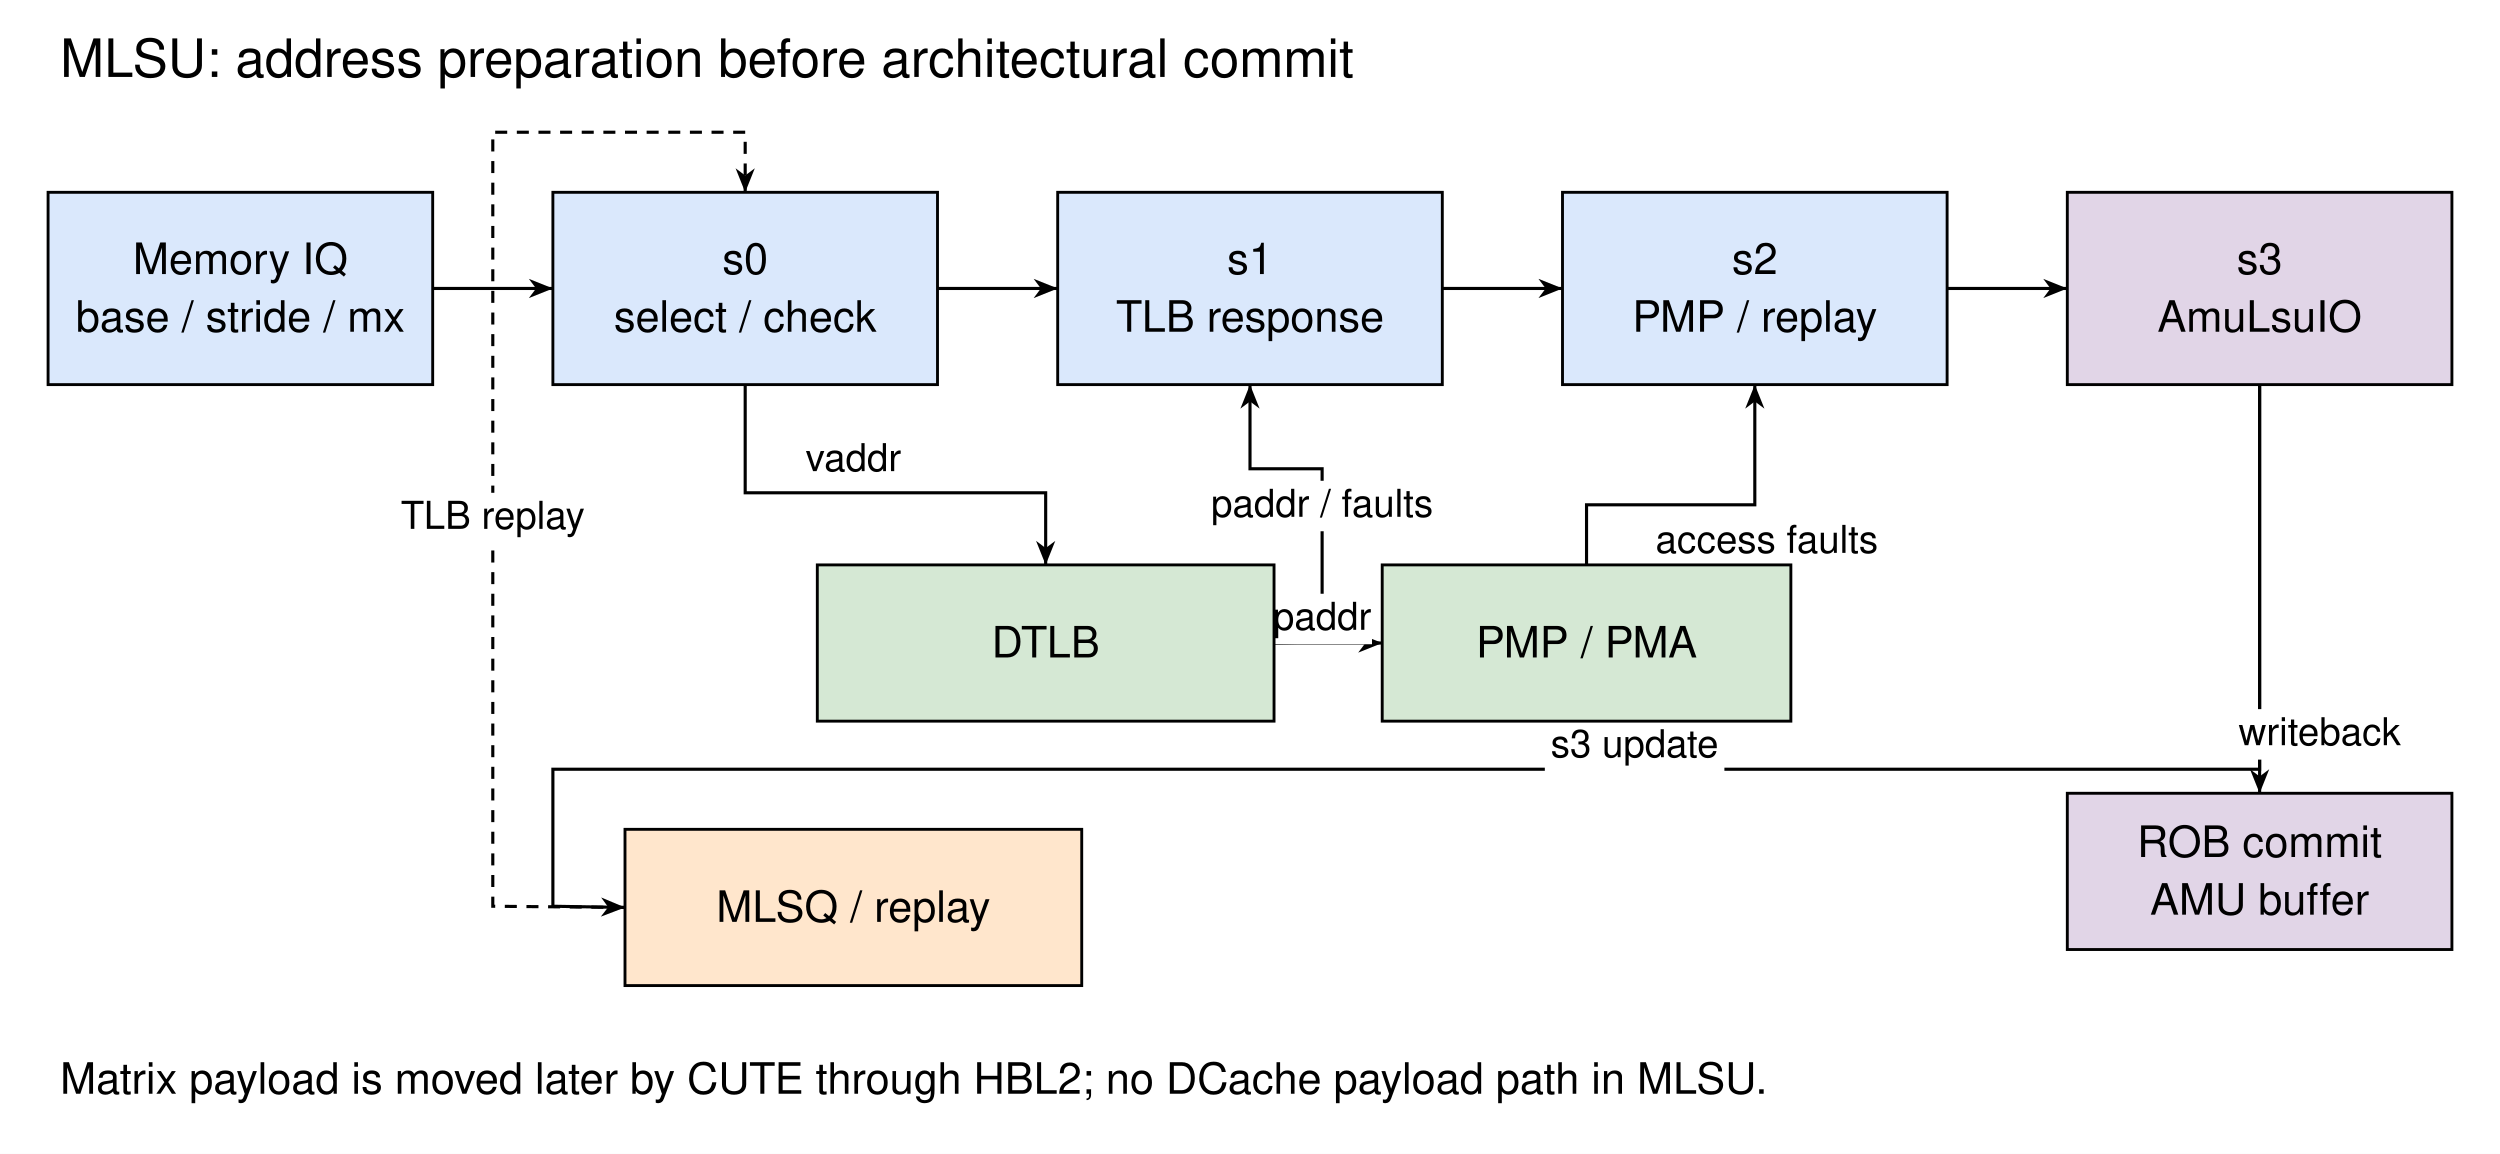
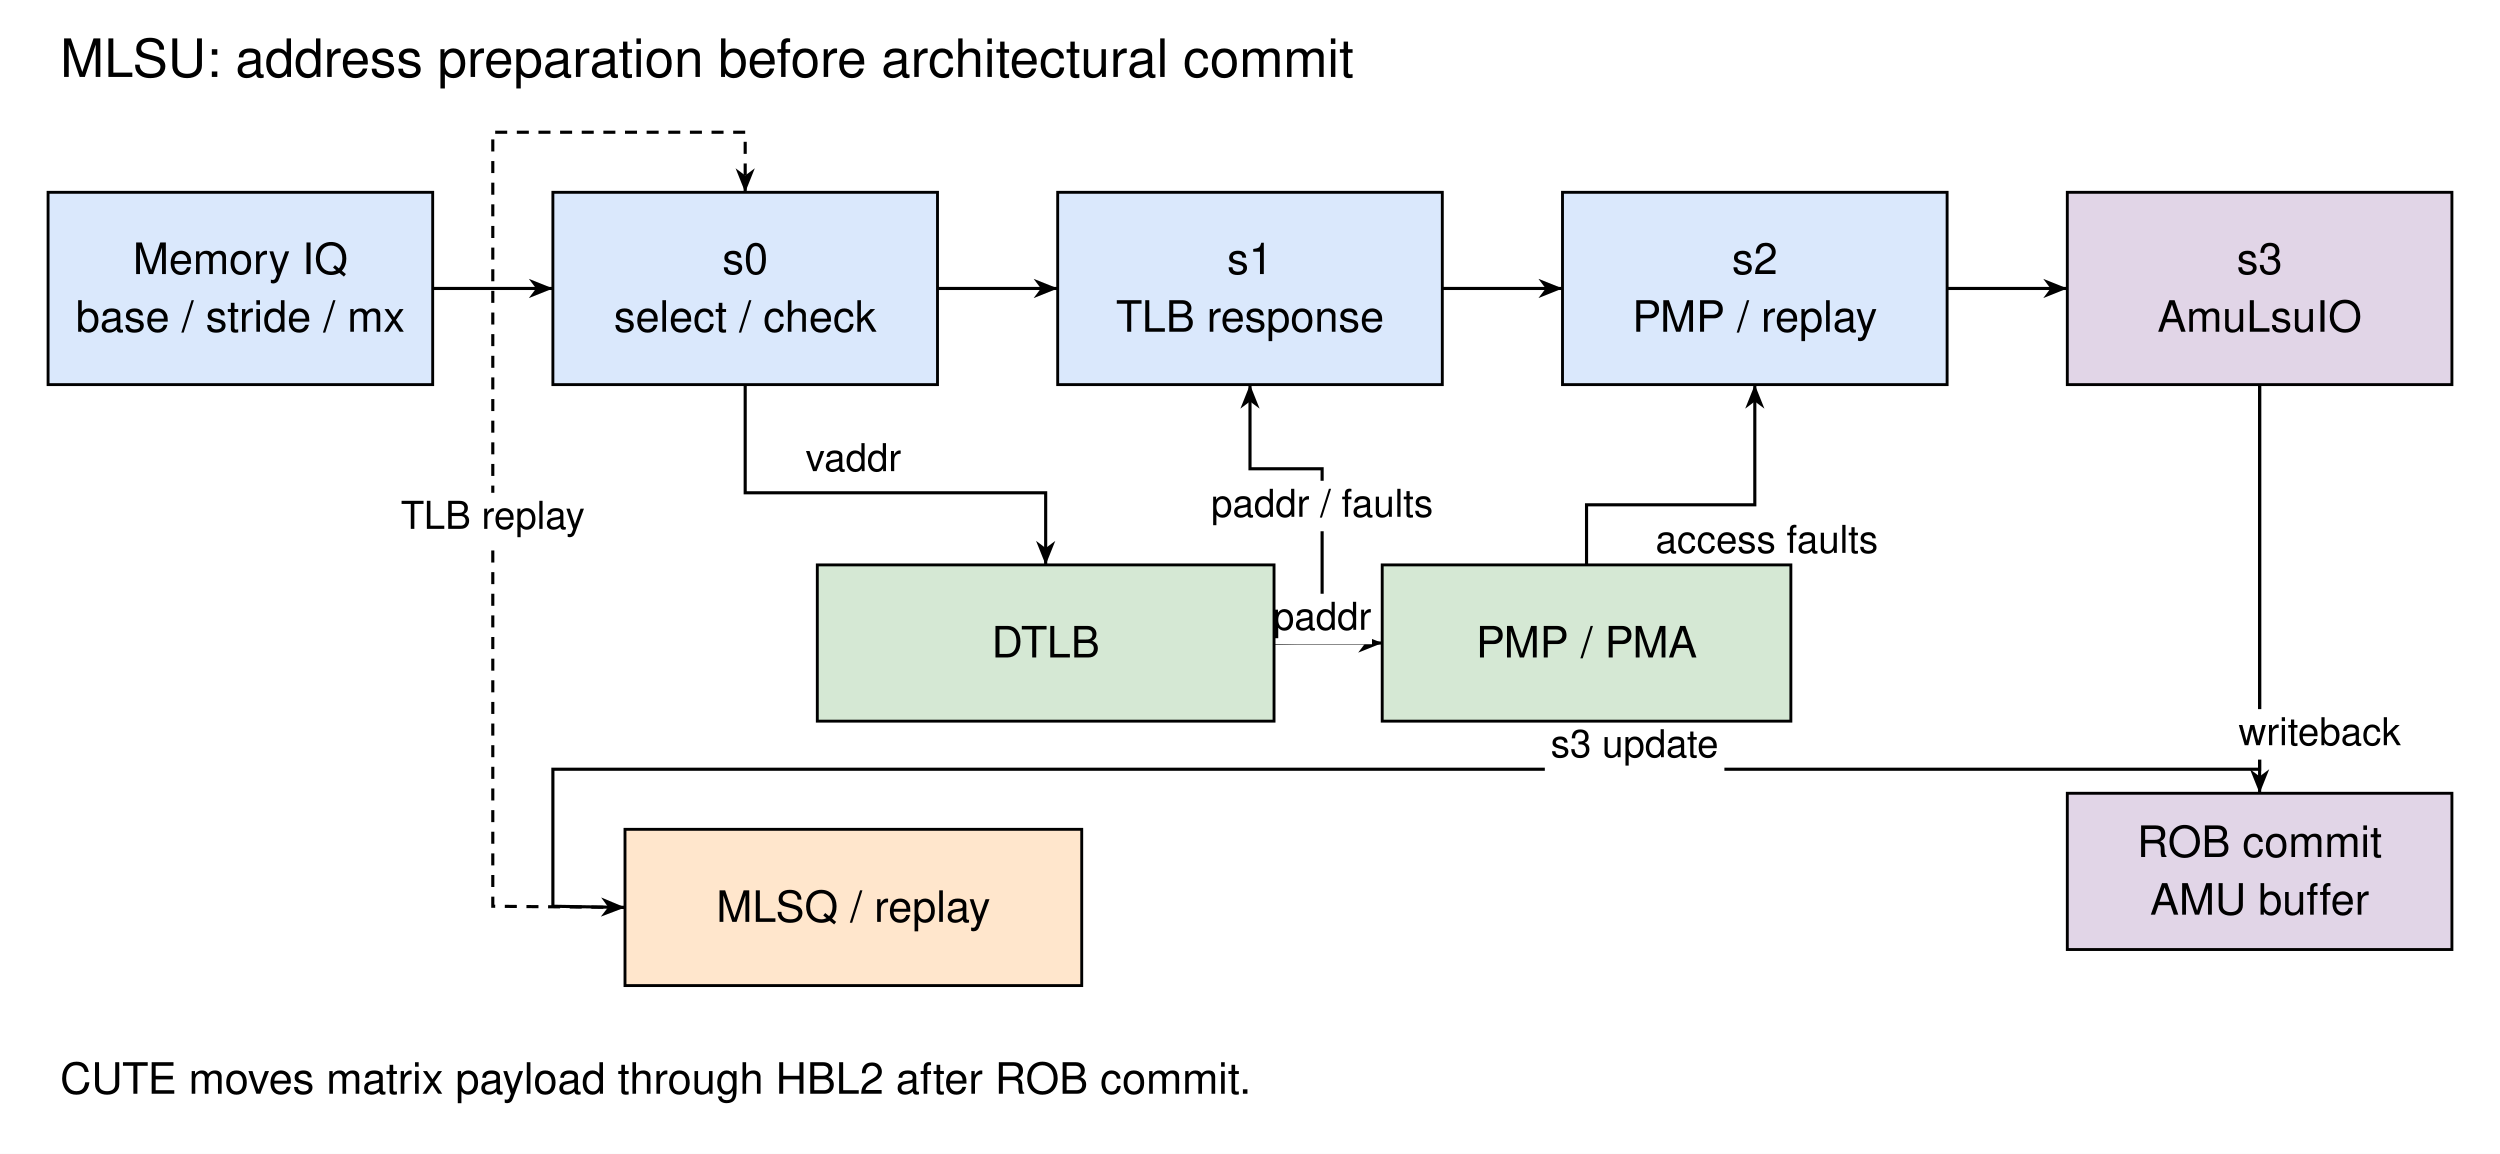
- <svg xmlns="http://www.w3.org/2000/svg" width="1040" height="480" viewBox="0 0 1040 480" content="&lt;mxfile host=&quot;app.diagrams.net&quot; version=&quot;26.0.9&quot; type=&quot;device&quot;&gt;&lt;diagram id=&quot;xsai-mlsu&quot; name=&quot;Page-1&quot;&gt;&lt;mxGraphModel dx=&quot;1040&quot; dy=&quot;480&quot; grid=&quot;1&quot; gridSize=&quot;10&quot; page=&quot;1&quot; pageScale=&quot;1&quot; pageWidth=&quot;1040&quot; pageHeight=&quot;480&quot;&gt;&lt;root&gt;&lt;mxCell id=&quot;0&quot; /&gt;&lt;mxCell id=&quot;1&quot; parent=&quot;0&quot; /&gt;&lt;mxCell id=&quot;issue&quot; value=&quot;Memory IQ&amp;lt;br&amp;gt;base / stride / mx&quot; style=&quot;rounded=0;whiteSpace=wrap;html=1;align=center;verticalAlign=middle;fontFamily=Helvetica;fontSize=18;strokeColor=#000000;strokeWidth=1.2;fillColor=#dae8fc;&quot; vertex=&quot;1&quot; parent=&quot;1&quot;&gt;&lt;mxGeometry x=&quot;20&quot; y=&quot;80&quot; width=&quot;160&quot; height=&quot;80&quot; as=&quot;geometry&quot; /&gt;&lt;/mxCell&gt;&lt;mxCell id=&quot;s0&quot; value=&quot;s0&amp;lt;br&amp;gt;select / check&quot; style=&quot;rounded=0;whiteSpace=wrap;html=1;align=center;verticalAlign=middle;fontFamily=Helvetica;fontSize=18;strokeColor=#000000;strokeWidth=1.2;fillColor=#dae8fc;&quot; vertex=&quot;1&quot; parent=&quot;1&quot;&gt;&lt;mxGeometry x=&quot;230&quot; y=&quot;80&quot; width=&quot;160&quot; height=&quot;80&quot; as=&quot;geometry&quot; /&gt;&lt;/mxCell&gt;&lt;mxCell id=&quot;s1&quot; value=&quot;s1&amp;lt;br&amp;gt;TLB response&quot; style=&quot;rounded=0;whiteSpace=wrap;html=1;align=center;verticalAlign=middle;fontFamily=Helvetica;fontSize=18;strokeColor=#000000;strokeWidth=1.2;fillColor=#dae8fc;&quot; vertex=&quot;1&quot; parent=&quot;1&quot;&gt;&lt;mxGeometry x=&quot;440&quot; y=&quot;80&quot; width=&quot;160&quot; height=&quot;80&quot; as=&quot;geometry&quot; /&gt;&lt;/mxCell&gt;&lt;mxCell id=&quot;s2&quot; value=&quot;s2&amp;lt;br&amp;gt;PMP / replay&quot; style=&quot;rounded=0;whiteSpace=wrap;html=1;align=center;verticalAlign=middle;fontFamily=Helvetica;fontSize=18;strokeColor=#000000;strokeWidth=1.2;fillColor=#dae8fc;&quot; vertex=&quot;1&quot; parent=&quot;1&quot;&gt;&lt;mxGeometry x=&quot;650&quot; y=&quot;80&quot; width=&quot;160&quot; height=&quot;80&quot; as=&quot;geometry&quot; /&gt;&lt;/mxCell&gt;&lt;mxCell id=&quot;s3&quot; value=&quot;s3&amp;lt;br&amp;gt;AmuLsuIO&quot; style=&quot;rounded=0;whiteSpace=wrap;html=1;align=center;verticalAlign=middle;fontFamily=Helvetica;fontSize=18;strokeColor=#000000;strokeWidth=1.2;fillColor=#e1d5e7;&quot; vertex=&quot;1&quot; parent=&quot;1&quot;&gt;&lt;mxGeometry x=&quot;860&quot; y=&quot;80&quot; width=&quot;160&quot; height=&quot;80&quot; as=&quot;geometry&quot; /&gt;&lt;/mxCell&gt;&lt;mxCell id=&quot;tlb&quot; value=&quot;DTLB&quot; style=&quot;rounded=0;whiteSpace=wrap;html=1;align=center;verticalAlign=middle;fontFamily=Helvetica;fontSize=18;strokeColor=#000000;strokeWidth=1.2;fillColor=#d5e8d4;&quot; vertex=&quot;1&quot; parent=&quot;1&quot;&gt;&lt;mxGeometry x=&quot;340&quot; y=&quot;235&quot; width=&quot;190&quot; height=&quot;65&quot; as=&quot;geometry&quot; /&gt;&lt;/mxCell&gt;&lt;mxCell id=&quot;pmp&quot; value=&quot;PMP / PMA&quot; style=&quot;rounded=0;whiteSpace=wrap;html=1;align=center;verticalAlign=middle;fontFamily=Helvetica;fontSize=18;strokeColor=#000000;strokeWidth=1.2;fillColor=#d5e8d4;&quot; vertex=&quot;1&quot; parent=&quot;1&quot;&gt;&lt;mxGeometry x=&quot;575&quot; y=&quot;235&quot; width=&quot;170&quot; height=&quot;65&quot; as=&quot;geometry&quot; /&gt;&lt;/mxCell&gt;&lt;mxCell id=&quot;queue&quot; value=&quot;MLSQ / replay&quot; style=&quot;rounded=0;whiteSpace=wrap;html=1;align=center;verticalAlign=middle;fontFamily=Helvetica;fontSize=18;strokeColor=#000000;strokeWidth=1.2;fillColor=#ffe6cc;&quot; vertex=&quot;1&quot; parent=&quot;1&quot;&gt;&lt;mxGeometry x=&quot;260&quot; y=&quot;345&quot; width=&quot;190&quot; height=&quot;65&quot; as=&quot;geometry&quot; /&gt;&lt;/mxCell&gt;&lt;mxCell id=&quot;commit&quot; value=&quot;ROB commit&amp;lt;br&amp;gt;AMU buffer&quot; style=&quot;rounded=0;whiteSpace=wrap;html=1;align=center;verticalAlign=middle;fontFamily=Helvetica;fontSize=18;strokeColor=#000000;strokeWidth=1.2;fillColor=#e1d5e7;&quot; vertex=&quot;1&quot; parent=&quot;1&quot;&gt;&lt;mxGeometry x=&quot;860&quot; y=&quot;330&quot; width=&quot;160&quot; height=&quot;65&quot; as=&quot;geometry&quot; /&gt;&lt;/mxCell&gt;&lt;mxCell id=&quot;edge0&quot; value=&quot;&quot; style=&quot;edgeStyle=orthogonalEdgeStyle;rounded=0;html=1;endArrow=classic;endFill=1;strokeWidth=1.2;fontFamily=Helvetica;fontSize=16;exitX=1;exitY=0.5;entryX=0;entryY=0.5;&quot; edge=&quot;1&quot; parent=&quot;1&quot; source=&quot;issue&quot; target=&quot;s0&quot;&gt;&lt;mxGeometry relative=&quot;1&quot; as=&quot;geometry&quot; /&gt;&lt;/mxCell&gt;&lt;mxCell id=&quot;edge1&quot; value=&quot;&quot; style=&quot;edgeStyle=orthogonalEdgeStyle;rounded=0;html=1;endArrow=classic;endFill=1;strokeWidth=1.2;fontFamily=Helvetica;fontSize=16;exitX=1;exitY=0.5;entryX=0;entryY=0.5;&quot; edge=&quot;1&quot; parent=&quot;1&quot; source=&quot;s0&quot; target=&quot;s1&quot;&gt;&lt;mxGeometry relative=&quot;1&quot; as=&quot;geometry&quot; /&gt;&lt;/mxCell&gt;&lt;mxCell id=&quot;edge2&quot; value=&quot;&quot; style=&quot;edgeStyle=orthogonalEdgeStyle;rounded=0;html=1;endArrow=classic;endFill=1;strokeWidth=1.2;fontFamily=Helvetica;fontSize=16;exitX=1;exitY=0.5;entryX=0;entryY=0.5;&quot; edge=&quot;1&quot; parent=&quot;1&quot; source=&quot;s1&quot; target=&quot;s2&quot;&gt;&lt;mxGeometry relative=&quot;1&quot; as=&quot;geometry&quot; /&gt;&lt;/mxCell&gt;&lt;mxCell id=&quot;edge3&quot; value=&quot;&quot; style=&quot;edgeStyle=orthogonalEdgeStyle;rounded=0;html=1;endArrow=classic;endFill=1;strokeWidth=1.2;fontFamily=Helvetica;fontSize=16;exitX=1;exitY=0.5;entryX=0;entryY=0.5;&quot; edge=&quot;1&quot; parent=&quot;1&quot; source=&quot;s2&quot; target=&quot;s3&quot;&gt;&lt;mxGeometry relative=&quot;1&quot; as=&quot;geometry&quot; /&gt;&lt;/mxCell&gt;&lt;mxCell id=&quot;edge4&quot; value=&quot;&quot; style=&quot;edgeStyle=orthogonalEdgeStyle;rounded=0;html=1;endArrow=classic;endFill=1;strokeWidth=1.2;fontFamily=Helvetica;fontSize=16;exitX=0.5;exitY=1;entryX=0.5;entryY=0;&quot; edge=&quot;1&quot; parent=&quot;1&quot; source=&quot;s0&quot; target=&quot;tlb&quot;&gt;&lt;mxGeometry relative=&quot;1&quot; as=&quot;geometry&quot;&gt;&lt;Array as=&quot;points&quot;&gt;&lt;mxPoint x=&quot;310&quot; y=&quot;205&quot; /&gt;&lt;mxPoint x=&quot;435&quot; y=&quot;205&quot; /&gt;&lt;/Array&gt;&lt;/mxGeometry&gt;&lt;/mxCell&gt;&lt;mxCell id=&quot;edge5&quot; value=&quot;&quot; style=&quot;edgeStyle=orthogonalEdgeStyle;rounded=0;html=1;endArrow=classic;endFill=1;strokeWidth=1.2;fontFamily=Helvetica;fontSize=16;exitX=1;exitY=0.5;entryX=0.5;entryY=1;&quot; edge=&quot;1&quot; parent=&quot;1&quot; source=&quot;tlb&quot; target=&quot;s1&quot;&gt;&lt;mxGeometry relative=&quot;1&quot; as=&quot;geometry&quot;&gt;&lt;Array as=&quot;points&quot;&gt;&lt;mxPoint x=&quot;550&quot; y=&quot;267&quot; /&gt;&lt;mxPoint x=&quot;550&quot; y=&quot;195&quot; /&gt;&lt;mxPoint x=&quot;520&quot; y=&quot;195&quot; /&gt;&lt;/Array&gt;&lt;/mxGeometry&gt;&lt;/mxCell&gt;&lt;mxCell id=&quot;edge6&quot; value=&quot;&quot; style=&quot;edgeStyle=orthogonalEdgeStyle;rounded=0;html=1;endArrow=classic;endFill=1;strokeWidth=1.2;fontFamily=Helvetica;fontSize=16;exitX=1;exitY=0.5;entryX=0;entryY=0.5;&quot; edge=&quot;1&quot; parent=&quot;1&quot; source=&quot;tlb&quot; target=&quot;pmp&quot;&gt;&lt;mxGeometry relative=&quot;1&quot; as=&quot;geometry&quot; /&gt;&lt;/mxCell&gt;&lt;mxCell id=&quot;edge7&quot; value=&quot;&quot; style=&quot;edgeStyle=orthogonalEdgeStyle;rounded=0;html=1;endArrow=classic;endFill=1;strokeWidth=1.2;fontFamily=Helvetica;fontSize=16;exitX=0.5;exitY=0;entryX=0.5;entryY=1;&quot; edge=&quot;1&quot; parent=&quot;1&quot; source=&quot;pmp&quot; target=&quot;s2&quot;&gt;&lt;mxGeometry relative=&quot;1&quot; as=&quot;geometry&quot;&gt;&lt;Array as=&quot;points&quot;&gt;&lt;mxPoint x=&quot;660&quot; y=&quot;210&quot; /&gt;&lt;mxPoint x=&quot;730&quot; y=&quot;210&quot; /&gt;&lt;/Array&gt;&lt;/mxGeometry&gt;&lt;/mxCell&gt;&lt;mxCell id=&quot;edge8&quot; value=&quot;&quot; style=&quot;edgeStyle=orthogonalEdgeStyle;rounded=0;html=1;endArrow=classic;endFill=1;strokeWidth=1.2;fontFamily=Helvetica;fontSize=16;exitX=0.5;exitY=1;entryX=0;entryY=0.5;&quot; edge=&quot;1&quot; parent=&quot;1&quot; source=&quot;s3&quot; target=&quot;queue&quot;&gt;&lt;mxGeometry relative=&quot;1&quot; as=&quot;geometry&quot;&gt;&lt;Array as=&quot;points&quot;&gt;&lt;mxPoint x=&quot;940&quot; y=&quot;320&quot; /&gt;&lt;mxPoint x=&quot;230&quot; y=&quot;320&quot; /&gt;&lt;mxPoint x=&quot;230&quot; y=&quot;377&quot; /&gt;&lt;/Array&gt;&lt;/mxGeometry&gt;&lt;/mxCell&gt;&lt;mxCell id=&quot;edge9&quot; value=&quot;&quot; style=&quot;edgeStyle=orthogonalEdgeStyle;rounded=0;html=1;endArrow=classic;endFill=1;strokeWidth=1.2;fontFamily=Helvetica;fontSize=16;exitX=0;exitY=0.5;entryX=0.5;entryY=0;dashed=1;&quot; edge=&quot;1&quot; parent=&quot;1&quot; source=&quot;queue&quot; target=&quot;s0&quot;&gt;&lt;mxGeometry relative=&quot;1&quot; as=&quot;geometry&quot;&gt;&lt;Array as=&quot;points&quot;&gt;&lt;mxPoint x=&quot;205&quot; y=&quot;377&quot; /&gt;&lt;mxPoint x=&quot;205&quot; y=&quot;55&quot; /&gt;&lt;mxPoint x=&quot;310&quot; y=&quot;55&quot; /&gt;&lt;/Array&gt;&lt;/mxGeometry&gt;&lt;/mxCell&gt;&lt;mxCell id=&quot;edge10&quot; value=&quot;&quot; style=&quot;edgeStyle=orthogonalEdgeStyle;rounded=0;html=1;endArrow=classic;endFill=1;strokeWidth=1.2;fontFamily=Helvetica;fontSize=16;exitX=0.5;exitY=1;entryX=0.5;entryY=0;&quot; edge=&quot;1&quot; parent=&quot;1&quot; source=&quot;s3&quot; target=&quot;commit&quot;&gt;&lt;mxGeometry relative=&quot;1&quot; as=&quot;geometry&quot; /&gt;&lt;/mxCell&gt;&lt;mxCell id=&quot;note0&quot; value=&quot;MLSU: address preparation before architectural commit&quot; style=&quot;text;html=1;align=left;verticalAlign=top;whiteSpace=wrap;fontFamily=Helvetica;fontSize=22;&quot; vertex=&quot;1&quot; parent=&quot;1&quot;&gt;&lt;mxGeometry x=&quot;25&quot; y=&quot;10&quot; width=&quot;660.96&quot; height=&quot;28&quot; as=&quot;geometry&quot; /&gt;&lt;/mxCell&gt;&lt;mxCell id=&quot;note1&quot; value=&quot;Matrix payload is moved later by CUTE through HBL2; no DCache payload path in MLSU.&quot; style=&quot;text;html=1;align=left;verticalAlign=top;whiteSpace=wrap;fontFamily=Helvetica;fontSize=18;&quot; vertex=&quot;1&quot; parent=&quot;1&quot;&gt;&lt;mxGeometry x=&quot;25&quot; y=&quot;437&quot; width=&quot;844.64&quot; height=&quot;24&quot; as=&quot;geometry&quot; /&gt;&lt;/mxCell&gt;&lt;mxCell id=&quot;label4&quot; value=&quot;vaddr&quot; style=&quot;text;html=1;align=center;verticalAlign=middle;whiteSpace=wrap;fontFamily=Helvetica;fontSize=16;fillColor=#ffffff;strokeColor=none;&quot; vertex=&quot;1&quot; parent=&quot;1&quot;&gt;&lt;mxGeometry x=&quot;334.25&quot; y=&quot;181&quot; width=&quot;41.5&quot; height=&quot;21&quot; as=&quot;geometry&quot; /&gt;&lt;/mxCell&gt;&lt;mxCell id=&quot;label5&quot; value=&quot;paddr / faults&quot; style=&quot;text;html=1;align=center;verticalAlign=middle;whiteSpace=wrap;fontFamily=Helvetica;fontSize=16;fillColor=#ffffff;strokeColor=none;&quot; vertex=&quot;1&quot; parent=&quot;1&quot;&gt;&lt;mxGeometry x=&quot;491.9&quot; y=&quot;200&quot; width=&quot;116.2&quot; height=&quot;21&quot; as=&quot;geometry&quot; /&gt;&lt;/mxCell&gt;&lt;mxCell id=&quot;label6&quot; value=&quot;paddr&quot; style=&quot;text;html=1;align=center;verticalAlign=middle;whiteSpace=wrap;fontFamily=Helvetica;fontSize=16;fillColor=#ffffff;strokeColor=none;&quot; vertex=&quot;1&quot; parent=&quot;1&quot;&gt;&lt;mxGeometry x=&quot;529.25&quot; y=&quot;247&quot; width=&quot;41.5&quot; height=&quot;21&quot; as=&quot;geometry&quot; /&gt;&lt;/mxCell&gt;&lt;mxCell id=&quot;label7&quot; value=&quot;access faults&quot; style=&quot;text;html=1;align=center;verticalAlign=middle;whiteSpace=wrap;fontFamily=Helvetica;fontSize=16;fillColor=#ffffff;strokeColor=none;&quot; vertex=&quot;1&quot; parent=&quot;1&quot;&gt;&lt;mxGeometry x=&quot;681.05&quot; y=&quot;215&quot; width=&quot;107.9&quot; height=&quot;21&quot; as=&quot;geometry&quot; /&gt;&lt;/mxCell&gt;&lt;mxCell id=&quot;label8&quot; value=&quot;s3 update&quot; style=&quot;text;html=1;align=center;verticalAlign=middle;whiteSpace=wrap;fontFamily=Helvetica;fontSize=16;fillColor=#ffffff;strokeColor=none;&quot; vertex=&quot;1&quot; parent=&quot;1&quot;&gt;&lt;mxGeometry x=&quot;642.65&quot; y=&quot;300&quot; width=&quot;74.7&quot; height=&quot;21&quot; as=&quot;geometry&quot; /&gt;&lt;/mxCell&gt;&lt;mxCell id=&quot;label9&quot; value=&quot;TLB replay&quot; style=&quot;text;html=1;align=center;verticalAlign=middle;whiteSpace=wrap;fontFamily=Helvetica;fontSize=16;fillColor=#ffffff;strokeColor=none;&quot; vertex=&quot;1&quot; parent=&quot;1&quot;&gt;&lt;mxGeometry x=&quot;163.5&quot; y=&quot;205&quot; width=&quot;83.0&quot; height=&quot;21&quot; as=&quot;geometry&quot; /&gt;&lt;/mxCell&gt;&lt;mxCell id=&quot;label10&quot; value=&quot;writeback&quot; style=&quot;text;html=1;align=center;verticalAlign=middle;whiteSpace=wrap;fontFamily=Helvetica;fontSize=16;fillColor=#ffffff;strokeColor=none;&quot; vertex=&quot;1&quot; parent=&quot;1&quot;&gt;&lt;mxGeometry x=&quot;927.65&quot; y=&quot;295&quot; width=&quot;74.7&quot; height=&quot;21&quot; as=&quot;geometry&quot; /&gt;&lt;/mxCell&gt;&lt;/root&gt;&lt;/mxGraphModel&gt;&lt;/diagram&gt;&lt;/mxfile&gt;">
+ <svg xmlns="http://www.w3.org/2000/svg" width="1040" height="480" viewBox="0 0 1040 480" content="&lt;mxfile host=&quot;app.diagrams.net&quot; version=&quot;26.0.9&quot; type=&quot;device&quot;&gt;&lt;diagram id=&quot;xsai-mlsu&quot; name=&quot;Page-1&quot;&gt;&lt;mxGraphModel dx=&quot;1040&quot; dy=&quot;480&quot; grid=&quot;1&quot; gridSize=&quot;10&quot; page=&quot;1&quot; pageScale=&quot;1&quot; pageWidth=&quot;1040&quot; pageHeight=&quot;480&quot;&gt;&lt;root&gt;&lt;mxCell id=&quot;0&quot; /&gt;&lt;mxCell id=&quot;1&quot; parent=&quot;0&quot; /&gt;&lt;mxCell id=&quot;issue&quot; value=&quot;Memory IQ&amp;lt;br&amp;gt;base / stride / mx&quot; style=&quot;rounded=0;whiteSpace=wrap;html=1;align=center;verticalAlign=middle;fontFamily=Helvetica;fontSize=18;strokeColor=#000000;strokeWidth=1.2;fillColor=#dae8fc;&quot; vertex=&quot;1&quot; parent=&quot;1&quot;&gt;&lt;mxGeometry x=&quot;20&quot; y=&quot;80&quot; width=&quot;160&quot; height=&quot;80&quot; as=&quot;geometry&quot; /&gt;&lt;/mxCell&gt;&lt;mxCell id=&quot;s0&quot; value=&quot;s0&amp;lt;br&amp;gt;select / check&quot; style=&quot;rounded=0;whiteSpace=wrap;html=1;align=center;verticalAlign=middle;fontFamily=Helvetica;fontSize=18;strokeColor=#000000;strokeWidth=1.2;fillColor=#dae8fc;&quot; vertex=&quot;1&quot; parent=&quot;1&quot;&gt;&lt;mxGeometry x=&quot;230&quot; y=&quot;80&quot; width=&quot;160&quot; height=&quot;80&quot; as=&quot;geometry&quot; /&gt;&lt;/mxCell&gt;&lt;mxCell id=&quot;s1&quot; value=&quot;s1&amp;lt;br&amp;gt;TLB response&quot; style=&quot;rounded=0;whiteSpace=wrap;html=1;align=center;verticalAlign=middle;fontFamily=Helvetica;fontSize=18;strokeColor=#000000;strokeWidth=1.2;fillColor=#dae8fc;&quot; vertex=&quot;1&quot; parent=&quot;1&quot;&gt;&lt;mxGeometry x=&quot;440&quot; y=&quot;80&quot; width=&quot;160&quot; height=&quot;80&quot; as=&quot;geometry&quot; /&gt;&lt;/mxCell&gt;&lt;mxCell id=&quot;s2&quot; value=&quot;s2&amp;lt;br&amp;gt;PMP / replay&quot; style=&quot;rounded=0;whiteSpace=wrap;html=1;align=center;verticalAlign=middle;fontFamily=Helvetica;fontSize=18;strokeColor=#000000;strokeWidth=1.2;fillColor=#dae8fc;&quot; vertex=&quot;1&quot; parent=&quot;1&quot;&gt;&lt;mxGeometry x=&quot;650&quot; y=&quot;80&quot; width=&quot;160&quot; height=&quot;80&quot; as=&quot;geometry&quot; /&gt;&lt;/mxCell&gt;&lt;mxCell id=&quot;s3&quot; value=&quot;s3&amp;lt;br&amp;gt;AmuLsuIO&quot; style=&quot;rounded=0;whiteSpace=wrap;html=1;align=center;verticalAlign=middle;fontFamily=Helvetica;fontSize=18;strokeColor=#000000;strokeWidth=1.2;fillColor=#e1d5e7;&quot; vertex=&quot;1&quot; parent=&quot;1&quot;&gt;&lt;mxGeometry x=&quot;860&quot; y=&quot;80&quot; width=&quot;160&quot; height=&quot;80&quot; as=&quot;geometry&quot; /&gt;&lt;/mxCell&gt;&lt;mxCell id=&quot;tlb&quot; value=&quot;DTLB&quot; style=&quot;rounded=0;whiteSpace=wrap;html=1;align=center;verticalAlign=middle;fontFamily=Helvetica;fontSize=18;strokeColor=#000000;strokeWidth=1.2;fillColor=#d5e8d4;&quot; vertex=&quot;1&quot; parent=&quot;1&quot;&gt;&lt;mxGeometry x=&quot;340&quot; y=&quot;235&quot; width=&quot;190&quot; height=&quot;65&quot; as=&quot;geometry&quot; /&gt;&lt;/mxCell&gt;&lt;mxCell id=&quot;pmp&quot; value=&quot;PMP / PMA&quot; style=&quot;rounded=0;whiteSpace=wrap;html=1;align=center;verticalAlign=middle;fontFamily=Helvetica;fontSize=18;strokeColor=#000000;strokeWidth=1.2;fillColor=#d5e8d4;&quot; vertex=&quot;1&quot; parent=&quot;1&quot;&gt;&lt;mxGeometry x=&quot;575&quot; y=&quot;235&quot; width=&quot;170&quot; height=&quot;65&quot; as=&quot;geometry&quot; /&gt;&lt;/mxCell&gt;&lt;mxCell id=&quot;queue&quot; value=&quot;MLSQ / replay&quot; style=&quot;rounded=0;whiteSpace=wrap;html=1;align=center;verticalAlign=middle;fontFamily=Helvetica;fontSize=18;strokeColor=#000000;strokeWidth=1.2;fillColor=#ffe6cc;&quot; vertex=&quot;1&quot; parent=&quot;1&quot;&gt;&lt;mxGeometry x=&quot;260&quot; y=&quot;345&quot; width=&quot;190&quot; height=&quot;65&quot; as=&quot;geometry&quot; /&gt;&lt;/mxCell&gt;&lt;mxCell id=&quot;commit&quot; value=&quot;ROB commit&amp;lt;br&amp;gt;AMU buffer&quot; style=&quot;rounded=0;whiteSpace=wrap;html=1;align=center;verticalAlign=middle;fontFamily=Helvetica;fontSize=18;strokeColor=#000000;strokeWidth=1.2;fillColor=#e1d5e7;&quot; vertex=&quot;1&quot; parent=&quot;1&quot;&gt;&lt;mxGeometry x=&quot;860&quot; y=&quot;330&quot; width=&quot;160&quot; height=&quot;65&quot; as=&quot;geometry&quot; /&gt;&lt;/mxCell&gt;&lt;mxCell id=&quot;edge0&quot; value=&quot;&quot; style=&quot;edgeStyle=orthogonalEdgeStyle;rounded=0;html=1;endArrow=classic;endFill=1;strokeWidth=1.2;fontFamily=Helvetica;fontSize=16;exitX=1;exitY=0.5;entryX=0;entryY=0.5;&quot; edge=&quot;1&quot; parent=&quot;1&quot; source=&quot;issue&quot; target=&quot;s0&quot;&gt;&lt;mxGeometry relative=&quot;1&quot; as=&quot;geometry&quot; /&gt;&lt;/mxCell&gt;&lt;mxCell id=&quot;edge1&quot; value=&quot;&quot; style=&quot;edgeStyle=orthogonalEdgeStyle;rounded=0;html=1;endArrow=classic;endFill=1;strokeWidth=1.2;fontFamily=Helvetica;fontSize=16;exitX=1;exitY=0.5;entryX=0;entryY=0.5;&quot; edge=&quot;1&quot; parent=&quot;1&quot; source=&quot;s0&quot; target=&quot;s1&quot;&gt;&lt;mxGeometry relative=&quot;1&quot; as=&quot;geometry&quot; /&gt;&lt;/mxCell&gt;&lt;mxCell id=&quot;edge2&quot; value=&quot;&quot; style=&quot;edgeStyle=orthogonalEdgeStyle;rounded=0;html=1;endArrow=classic;endFill=1;strokeWidth=1.2;fontFamily=Helvetica;fontSize=16;exitX=1;exitY=0.5;entryX=0;entryY=0.5;&quot; edge=&quot;1&quot; parent=&quot;1&quot; source=&quot;s1&quot; target=&quot;s2&quot;&gt;&lt;mxGeometry relative=&quot;1&quot; as=&quot;geometry&quot; /&gt;&lt;/mxCell&gt;&lt;mxCell id=&quot;edge3&quot; value=&quot;&quot; style=&quot;edgeStyle=orthogonalEdgeStyle;rounded=0;html=1;endArrow=classic;endFill=1;strokeWidth=1.2;fontFamily=Helvetica;fontSize=16;exitX=1;exitY=0.5;entryX=0;entryY=0.5;&quot; edge=&quot;1&quot; parent=&quot;1&quot; source=&quot;s2&quot; target=&quot;s3&quot;&gt;&lt;mxGeometry relative=&quot;1&quot; as=&quot;geometry&quot; /&gt;&lt;/mxCell&gt;&lt;mxCell id=&quot;edge4&quot; value=&quot;&quot; style=&quot;edgeStyle=orthogonalEdgeStyle;rounded=0;html=1;endArrow=classic;endFill=1;strokeWidth=1.2;fontFamily=Helvetica;fontSize=16;exitX=0.5;exitY=1;entryX=0.5;entryY=0;&quot; edge=&quot;1&quot; parent=&quot;1&quot; source=&quot;s0&quot; target=&quot;tlb&quot;&gt;&lt;mxGeometry relative=&quot;1&quot; as=&quot;geometry&quot;&gt;&lt;Array as=&quot;points&quot;&gt;&lt;mxPoint x=&quot;310&quot; y=&quot;205&quot; /&gt;&lt;mxPoint x=&quot;435&quot; y=&quot;205&quot; /&gt;&lt;/Array&gt;&lt;/mxGeometry&gt;&lt;/mxCell&gt;&lt;mxCell id=&quot;edge5&quot; value=&quot;&quot; style=&quot;edgeStyle=orthogonalEdgeStyle;rounded=0;html=1;endArrow=classic;endFill=1;strokeWidth=1.2;fontFamily=Helvetica;fontSize=16;exitX=1;exitY=0.5;entryX=0.5;entryY=1;&quot; edge=&quot;1&quot; parent=&quot;1&quot; source=&quot;tlb&quot; target=&quot;s1&quot;&gt;&lt;mxGeometry relative=&quot;1&quot; as=&quot;geometry&quot;&gt;&lt;Array as=&quot;points&quot;&gt;&lt;mxPoint x=&quot;550&quot; y=&quot;267&quot; /&gt;&lt;mxPoint x=&quot;550&quot; y=&quot;195&quot; /&gt;&lt;mxPoint x=&quot;520&quot; y=&quot;195&quot; /&gt;&lt;/Array&gt;&lt;/mxGeometry&gt;&lt;/mxCell&gt;&lt;mxCell id=&quot;edge6&quot; value=&quot;&quot; style=&quot;edgeStyle=orthogonalEdgeStyle;rounded=0;html=1;endArrow=classic;endFill=1;strokeWidth=1.2;fontFamily=Helvetica;fontSize=16;exitX=1;exitY=0.5;entryX=0;entryY=0.5;&quot; edge=&quot;1&quot; parent=&quot;1&quot; source=&quot;tlb&quot; target=&quot;pmp&quot;&gt;&lt;mxGeometry relative=&quot;1&quot; as=&quot;geometry&quot; /&gt;&lt;/mxCell&gt;&lt;mxCell id=&quot;edge7&quot; value=&quot;&quot; style=&quot;edgeStyle=orthogonalEdgeStyle;rounded=0;html=1;endArrow=classic;endFill=1;strokeWidth=1.2;fontFamily=Helvetica;fontSize=16;exitX=0.5;exitY=0;entryX=0.5;entryY=1;&quot; edge=&quot;1&quot; parent=&quot;1&quot; source=&quot;pmp&quot; target=&quot;s2&quot;&gt;&lt;mxGeometry relative=&quot;1&quot; as=&quot;geometry&quot;&gt;&lt;Array as=&quot;points&quot;&gt;&lt;mxPoint x=&quot;660&quot; y=&quot;210&quot; /&gt;&lt;mxPoint x=&quot;730&quot; y=&quot;210&quot; /&gt;&lt;/Array&gt;&lt;/mxGeometry&gt;&lt;/mxCell&gt;&lt;mxCell id=&quot;edge8&quot; value=&quot;&quot; style=&quot;edgeStyle=orthogonalEdgeStyle;rounded=0;html=1;endArrow=classic;endFill=1;strokeWidth=1.2;fontFamily=Helvetica;fontSize=16;exitX=0.5;exitY=1;entryX=0;entryY=0.5;&quot; edge=&quot;1&quot; parent=&quot;1&quot; source=&quot;s3&quot; target=&quot;queue&quot;&gt;&lt;mxGeometry relative=&quot;1&quot; as=&quot;geometry&quot;&gt;&lt;Array as=&quot;points&quot;&gt;&lt;mxPoint x=&quot;940&quot; y=&quot;320&quot; /&gt;&lt;mxPoint x=&quot;230&quot; y=&quot;320&quot; /&gt;&lt;mxPoint x=&quot;230&quot; y=&quot;377&quot; /&gt;&lt;/Array&gt;&lt;/mxGeometry&gt;&lt;/mxCell&gt;&lt;mxCell id=&quot;edge9&quot; value=&quot;&quot; style=&quot;edgeStyle=orthogonalEdgeStyle;rounded=0;html=1;endArrow=classic;endFill=1;strokeWidth=1.2;fontFamily=Helvetica;fontSize=16;exitX=0;exitY=0.5;entryX=0.5;entryY=0;dashed=1;&quot; edge=&quot;1&quot; parent=&quot;1&quot; source=&quot;queue&quot; target=&quot;s0&quot;&gt;&lt;mxGeometry relative=&quot;1&quot; as=&quot;geometry&quot;&gt;&lt;Array as=&quot;points&quot;&gt;&lt;mxPoint x=&quot;205&quot; y=&quot;377&quot; /&gt;&lt;mxPoint x=&quot;205&quot; y=&quot;55&quot; /&gt;&lt;mxPoint x=&quot;310&quot; y=&quot;55&quot; /&gt;&lt;/Array&gt;&lt;/mxGeometry&gt;&lt;/mxCell&gt;&lt;mxCell id=&quot;edge10&quot; value=&quot;&quot; style=&quot;edgeStyle=orthogonalEdgeStyle;rounded=0;html=1;endArrow=classic;endFill=1;strokeWidth=1.2;fontFamily=Helvetica;fontSize=16;exitX=0.5;exitY=1;entryX=0.5;entryY=0;&quot; edge=&quot;1&quot; parent=&quot;1&quot; source=&quot;s3&quot; target=&quot;commit&quot;&gt;&lt;mxGeometry relative=&quot;1&quot; as=&quot;geometry&quot; /&gt;&lt;/mxCell&gt;&lt;mxCell id=&quot;note0&quot; value=&quot;MLSU: address preparation before architectural commit&quot; style=&quot;text;html=1;align=left;verticalAlign=top;whiteSpace=wrap;fontFamily=Helvetica;fontSize=22;&quot; vertex=&quot;1&quot; parent=&quot;1&quot;&gt;&lt;mxGeometry x=&quot;25&quot; y=&quot;10&quot; width=&quot;660.96&quot; height=&quot;28&quot; as=&quot;geometry&quot; /&gt;&lt;/mxCell&gt;&lt;mxCell id=&quot;note1&quot; value=&quot;CUTE moves matrix payload through HBL2 after ROB commit.&quot; style=&quot;text;html=1;align=left;verticalAlign=top;whiteSpace=wrap;fontFamily=Helvetica;fontSize=18;&quot; vertex=&quot;1&quot; parent=&quot;1&quot;&gt;&lt;mxGeometry x=&quot;25&quot; y=&quot;437&quot; width=&quot;844.64&quot; height=&quot;24&quot; as=&quot;geometry&quot; /&gt;&lt;/mxCell&gt;&lt;mxCell id=&quot;label4&quot; value=&quot;vaddr&quot; style=&quot;text;html=1;align=center;verticalAlign=middle;whiteSpace=wrap;fontFamily=Helvetica;fontSize=16;fillColor=#ffffff;strokeColor=none;&quot; vertex=&quot;1&quot; parent=&quot;1&quot;&gt;&lt;mxGeometry x=&quot;334.25&quot; y=&quot;181&quot; width=&quot;41.5&quot; height=&quot;21&quot; as=&quot;geometry&quot; /&gt;&lt;/mxCell&gt;&lt;mxCell id=&quot;label5&quot; value=&quot;paddr / faults&quot; style=&quot;text;html=1;align=center;verticalAlign=middle;whiteSpace=wrap;fontFamily=Helvetica;fontSize=16;fillColor=#ffffff;strokeColor=none;&quot; vertex=&quot;1&quot; parent=&quot;1&quot;&gt;&lt;mxGeometry x=&quot;491.9&quot; y=&quot;200&quot; width=&quot;116.2&quot; height=&quot;21&quot; as=&quot;geometry&quot; /&gt;&lt;/mxCell&gt;&lt;mxCell id=&quot;label6&quot; value=&quot;paddr&quot; style=&quot;text;html=1;align=center;verticalAlign=middle;whiteSpace=wrap;fontFamily=Helvetica;fontSize=16;fillColor=#ffffff;strokeColor=none;&quot; vertex=&quot;1&quot; parent=&quot;1&quot;&gt;&lt;mxGeometry x=&quot;529.25&quot; y=&quot;247&quot; width=&quot;41.5&quot; height=&quot;21&quot; as=&quot;geometry&quot; /&gt;&lt;/mxCell&gt;&lt;mxCell id=&quot;label7&quot; value=&quot;access faults&quot; style=&quot;text;html=1;align=center;verticalAlign=middle;whiteSpace=wrap;fontFamily=Helvetica;fontSize=16;fillColor=#ffffff;strokeColor=none;&quot; vertex=&quot;1&quot; parent=&quot;1&quot;&gt;&lt;mxGeometry x=&quot;681.05&quot; y=&quot;215&quot; width=&quot;107.9&quot; height=&quot;21&quot; as=&quot;geometry&quot; /&gt;&lt;/mxCell&gt;&lt;mxCell id=&quot;label8&quot; value=&quot;s3 update&quot; style=&quot;text;html=1;align=center;verticalAlign=middle;whiteSpace=wrap;fontFamily=Helvetica;fontSize=16;fillColor=#ffffff;strokeColor=none;&quot; vertex=&quot;1&quot; parent=&quot;1&quot;&gt;&lt;mxGeometry x=&quot;642.65&quot; y=&quot;300&quot; width=&quot;74.7&quot; height=&quot;21&quot; as=&quot;geometry&quot; /&gt;&lt;/mxCell&gt;&lt;mxCell id=&quot;label9&quot; value=&quot;TLB replay&quot; style=&quot;text;html=1;align=center;verticalAlign=middle;whiteSpace=wrap;fontFamily=Helvetica;fontSize=16;fillColor=#ffffff;strokeColor=none;&quot; vertex=&quot;1&quot; parent=&quot;1&quot;&gt;&lt;mxGeometry x=&quot;163.5&quot; y=&quot;205&quot; width=&quot;83.0&quot; height=&quot;21&quot; as=&quot;geometry&quot; /&gt;&lt;/mxCell&gt;&lt;mxCell id=&quot;label10&quot; value=&quot;writeback&quot; style=&quot;text;html=1;align=center;verticalAlign=middle;whiteSpace=wrap;fontFamily=Helvetica;fontSize=16;fillColor=#ffffff;strokeColor=none;&quot; vertex=&quot;1&quot; parent=&quot;1&quot;&gt;&lt;mxGeometry x=&quot;927.65&quot; y=&quot;295&quot; width=&quot;74.7&quot; height=&quot;21&quot; as=&quot;geometry&quot; /&gt;&lt;/mxCell&gt;&lt;/root&gt;&lt;/mxGraphModel&gt;&lt;/diagram&gt;&lt;/mxfile&gt;">
  <defs>
    <marker id="arrow" viewBox="0 0 10 10" refX="9" refY="5" markerWidth="7" markerHeight="7" orient="auto-start-reverse">
      <path d="M 0 0 L 10 5 L 0 10 L 3 5 z" fill="#000" />
    </marker>
  </defs>
  <rect width="1040" height="480" fill="#fff" />
  <polyline points="180,120 230,120" fill="none" stroke="#000" stroke-width="1.3" />
  <path d="M -10 -4 L 0 0 L -10 4 L -7 0 z" fill="#000" transform="translate(230 120) rotate(0)" />
  <polyline points="390,120 440,120" fill="none" stroke="#000" stroke-width="1.3" />
  <path d="M -10 -4 L 0 0 L -10 4 L -7 0 z" fill="#000" transform="translate(440 120) rotate(0)" />
  <polyline points="600,120 650,120" fill="none" stroke="#000" stroke-width="1.3" />
  <path d="M -10 -4 L 0 0 L -10 4 L -7 0 z" fill="#000" transform="translate(650 120) rotate(0)" />
  <polyline points="810,120 860,120" fill="none" stroke="#000" stroke-width="1.3" />
  <path d="M -10 -4 L 0 0 L -10 4 L -7 0 z" fill="#000" transform="translate(860 120) rotate(0)" />
  <polyline points="310,160 310,205 435,205 435,235" fill="none" stroke="#000" stroke-width="1.3" />
  <path d="M -10 -4 L 0 0 L -10 4 L -7 0 z" fill="#000" transform="translate(435 235) rotate(90)" />
  <polyline points="530,267.5 550,267 550,195 520,195 520,160" fill="none" stroke="#000" stroke-width="1.3" />
  <path d="M -10 -4 L 0 0 L -10 4 L -7 0 z" fill="#000" transform="translate(520 160) rotate(-90)" />
  <polyline points="530,267.5 575,267.5" fill="none" stroke="#000" stroke-width="1.3" />
  <path d="M -10 -4 L 0 0 L -10 4 L -7 0 z" fill="#000" transform="translate(575 267.5) rotate(0)" />
  <polyline points="660,235 660,210 730,210 730,160" fill="none" stroke="#000" stroke-width="1.3" />
  <path d="M -10 -4 L 0 0 L -10 4 L -7 0 z" fill="#000" transform="translate(730 160) rotate(-90)" />
  <polyline points="940,160 940,320 230,320 230,377 260,377.5" fill="none" stroke="#000" stroke-width="1.3" />
  <path d="M -10 -4 L 0 0 L -10 4 L -7 0 z" fill="#000" transform="translate(260 377.5) rotate(0.954841)" />
  <polyline points="260,377.5 205,377 205,55 310,55 310,80" fill="none" stroke="#000" stroke-width="1.3" stroke-dasharray="5 4" />
  <path d="M -10 -4 L 0 0 L -10 4 L -7 0 z" fill="#000" transform="translate(310 80) rotate(90)" />
  <polyline points="940,160 940,330" fill="none" stroke="#000" stroke-width="1.3" />
  <path d="M -10 -4 L 0 0 L -10 4 L -7 0 z" fill="#000" transform="translate(940 330) rotate(90)" />
  <rect x="334.25" y="181" width="41.5" height="21" fill="#fff" />
  <text x="355" y="196" text-anchor="middle" font-family="Helvetica,Arial,sans-serif" font-size="16">vaddr</text>
  <rect x="491.9" y="200" width="116.2" height="21" fill="#fff" />
  <text x="550" y="215" text-anchor="middle" font-family="Helvetica,Arial,sans-serif" font-size="16">paddr / faults</text>
  <rect x="529.25" y="247" width="41.5" height="21" fill="#fff" />
  <text x="550" y="262" text-anchor="middle" font-family="Helvetica,Arial,sans-serif" font-size="16">paddr</text>
  <rect x="681.05" y="215" width="107.9" height="21" fill="#fff" />
  <text x="735" y="230" text-anchor="middle" font-family="Helvetica,Arial,sans-serif" font-size="16">access faults</text>
  <rect x="642.65" y="300" width="74.7" height="21" fill="#fff" />
  <text x="680" y="315" text-anchor="middle" font-family="Helvetica,Arial,sans-serif" font-size="16">s3 update</text>
  <rect x="163.5" y="205" width="83" height="21" fill="#fff" />
  <text x="205" y="220" text-anchor="middle" font-family="Helvetica,Arial,sans-serif" font-size="16">TLB replay</text>
  <rect x="927.65" y="295" width="74.7" height="21" fill="#fff" />
  <text x="965" y="310" text-anchor="middle" font-family="Helvetica,Arial,sans-serif" font-size="16">writeback</text>
  <rect x="20" y="80" width="160" height="80" fill="#dae8fc" stroke="#000" stroke-width="1.2" />
  <text x="100" y="114" text-anchor="middle" font-family="Helvetica,Arial,sans-serif" font-size="18">Memory IQ</text>
  <text x="100" y="138" text-anchor="middle" font-family="Helvetica,Arial,sans-serif" font-size="18">base / stride / mx</text>
  <rect x="230" y="80" width="160" height="80" fill="#dae8fc" stroke="#000" stroke-width="1.2" />
  <text x="310" y="114" text-anchor="middle" font-family="Helvetica,Arial,sans-serif" font-size="18">s0</text>
  <text x="310" y="138" text-anchor="middle" font-family="Helvetica,Arial,sans-serif" font-size="18">select / check</text>
  <rect x="440" y="80" width="160" height="80" fill="#dae8fc" stroke="#000" stroke-width="1.2" />
  <text x="520" y="114" text-anchor="middle" font-family="Helvetica,Arial,sans-serif" font-size="18">s1</text>
  <text x="520" y="138" text-anchor="middle" font-family="Helvetica,Arial,sans-serif" font-size="18">TLB response</text>
  <rect x="650" y="80" width="160" height="80" fill="#dae8fc" stroke="#000" stroke-width="1.2" />
  <text x="730" y="114" text-anchor="middle" font-family="Helvetica,Arial,sans-serif" font-size="18">s2</text>
  <text x="730" y="138" text-anchor="middle" font-family="Helvetica,Arial,sans-serif" font-size="18">PMP / replay</text>
  <rect x="860" y="80" width="160" height="80" fill="#e1d5e7" stroke="#000" stroke-width="1.2" />
  <text x="940" y="114" text-anchor="middle" font-family="Helvetica,Arial,sans-serif" font-size="18">s3</text>
  <text x="940" y="138" text-anchor="middle" font-family="Helvetica,Arial,sans-serif" font-size="18">AmuLsuIO</text>
  <rect x="340" y="235" width="190" height="65" fill="#d5e8d4" stroke="#000" stroke-width="1.2" />
  <text x="435" y="273.5" text-anchor="middle" font-family="Helvetica,Arial,sans-serif" font-size="18">DTLB</text>
  <rect x="575" y="235" width="170" height="65" fill="#d5e8d4" stroke="#000" stroke-width="1.2" />
  <text x="660" y="273.5" text-anchor="middle" font-family="Helvetica,Arial,sans-serif" font-size="18">PMP / PMA</text>
  <rect x="260" y="345" width="190" height="65" fill="#ffe6cc" stroke="#000" stroke-width="1.2" />
  <text x="355" y="383.5" text-anchor="middle" font-family="Helvetica,Arial,sans-serif" font-size="18">MLSQ / replay</text>
  <rect x="860" y="330" width="160" height="65" fill="#e1d5e7" stroke="#000" stroke-width="1.2" />
  <text x="940" y="356.5" text-anchor="middle" font-family="Helvetica,Arial,sans-serif" font-size="18">ROB commit</text>
  <text x="940" y="380.5" text-anchor="middle" font-family="Helvetica,Arial,sans-serif" font-size="18">AMU buffer</text>
  <text x="25" y="32" font-family="Helvetica,Arial,sans-serif" font-size="22">MLSU: address preparation before architectural commit</text>
-   <text x="25" y="455" font-family="Helvetica,Arial,sans-serif" font-size="18">Matrix payload is moved later by CUTE through HBL2; no DCache payload path in MLSU.</text>
+   <text x="25" y="455" font-family="Helvetica,Arial,sans-serif" font-size="18">CUTE moves matrix payload through HBL2 after ROB commit.</text>
</svg>
